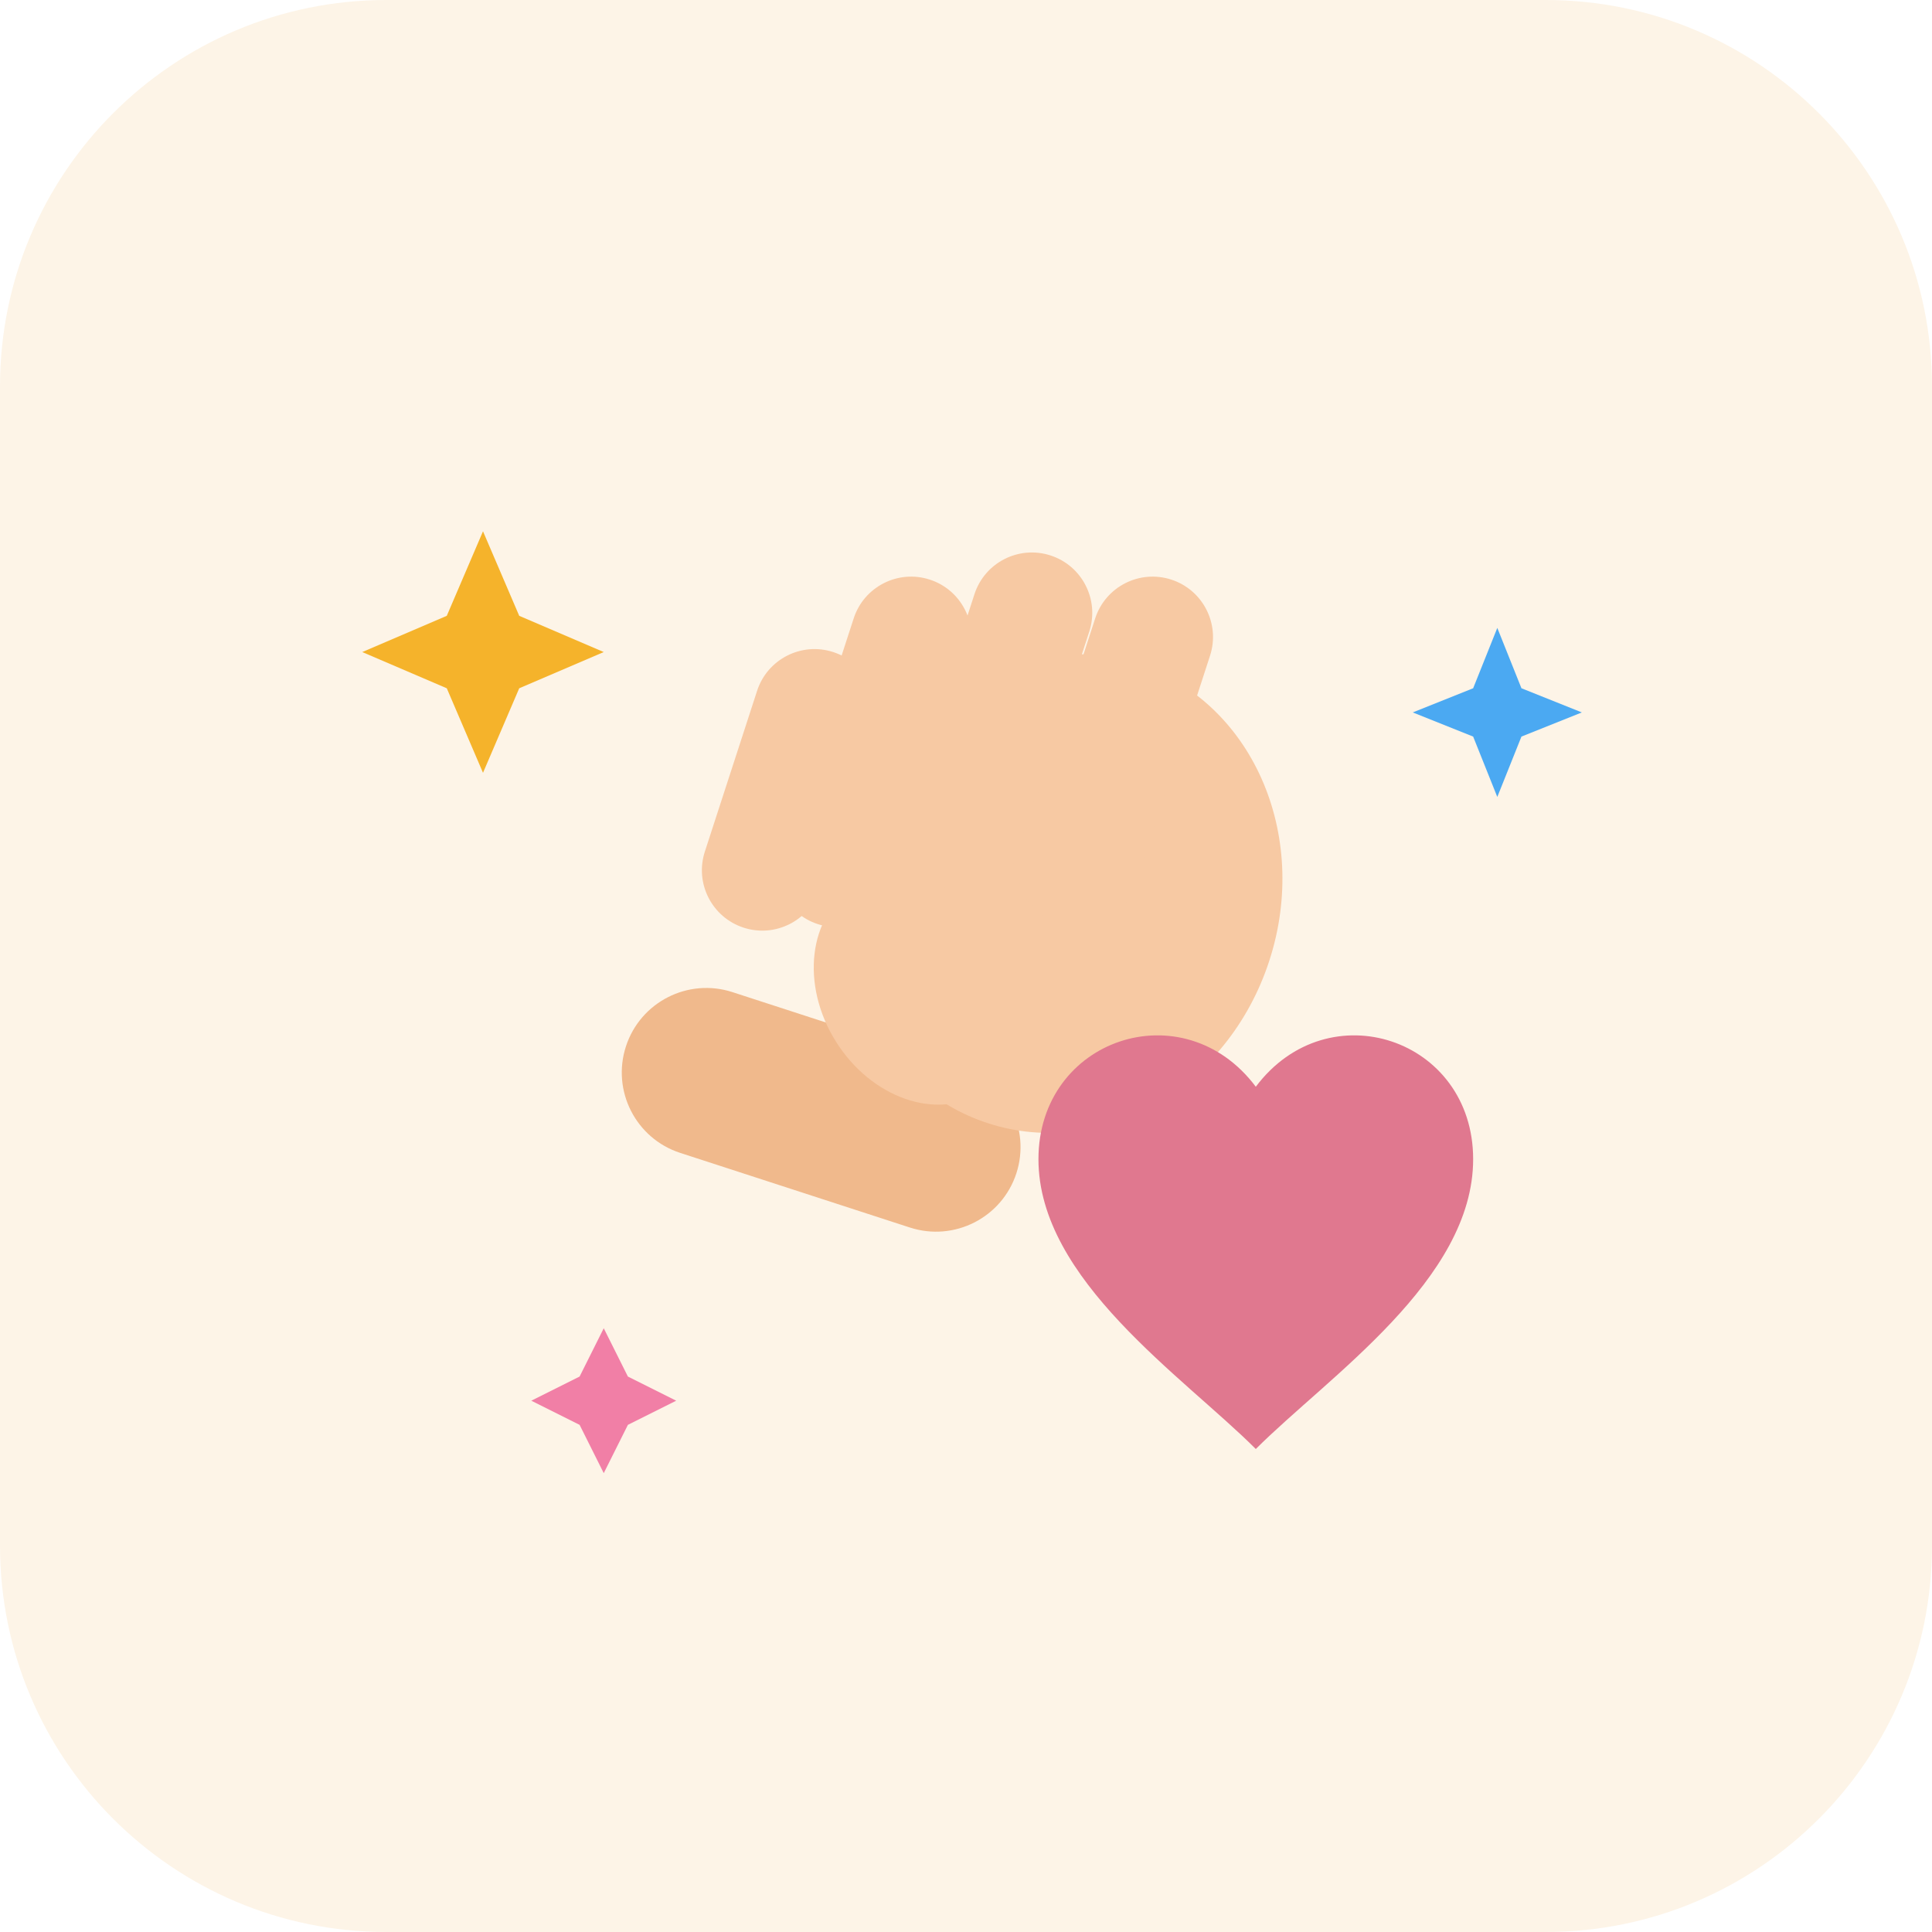
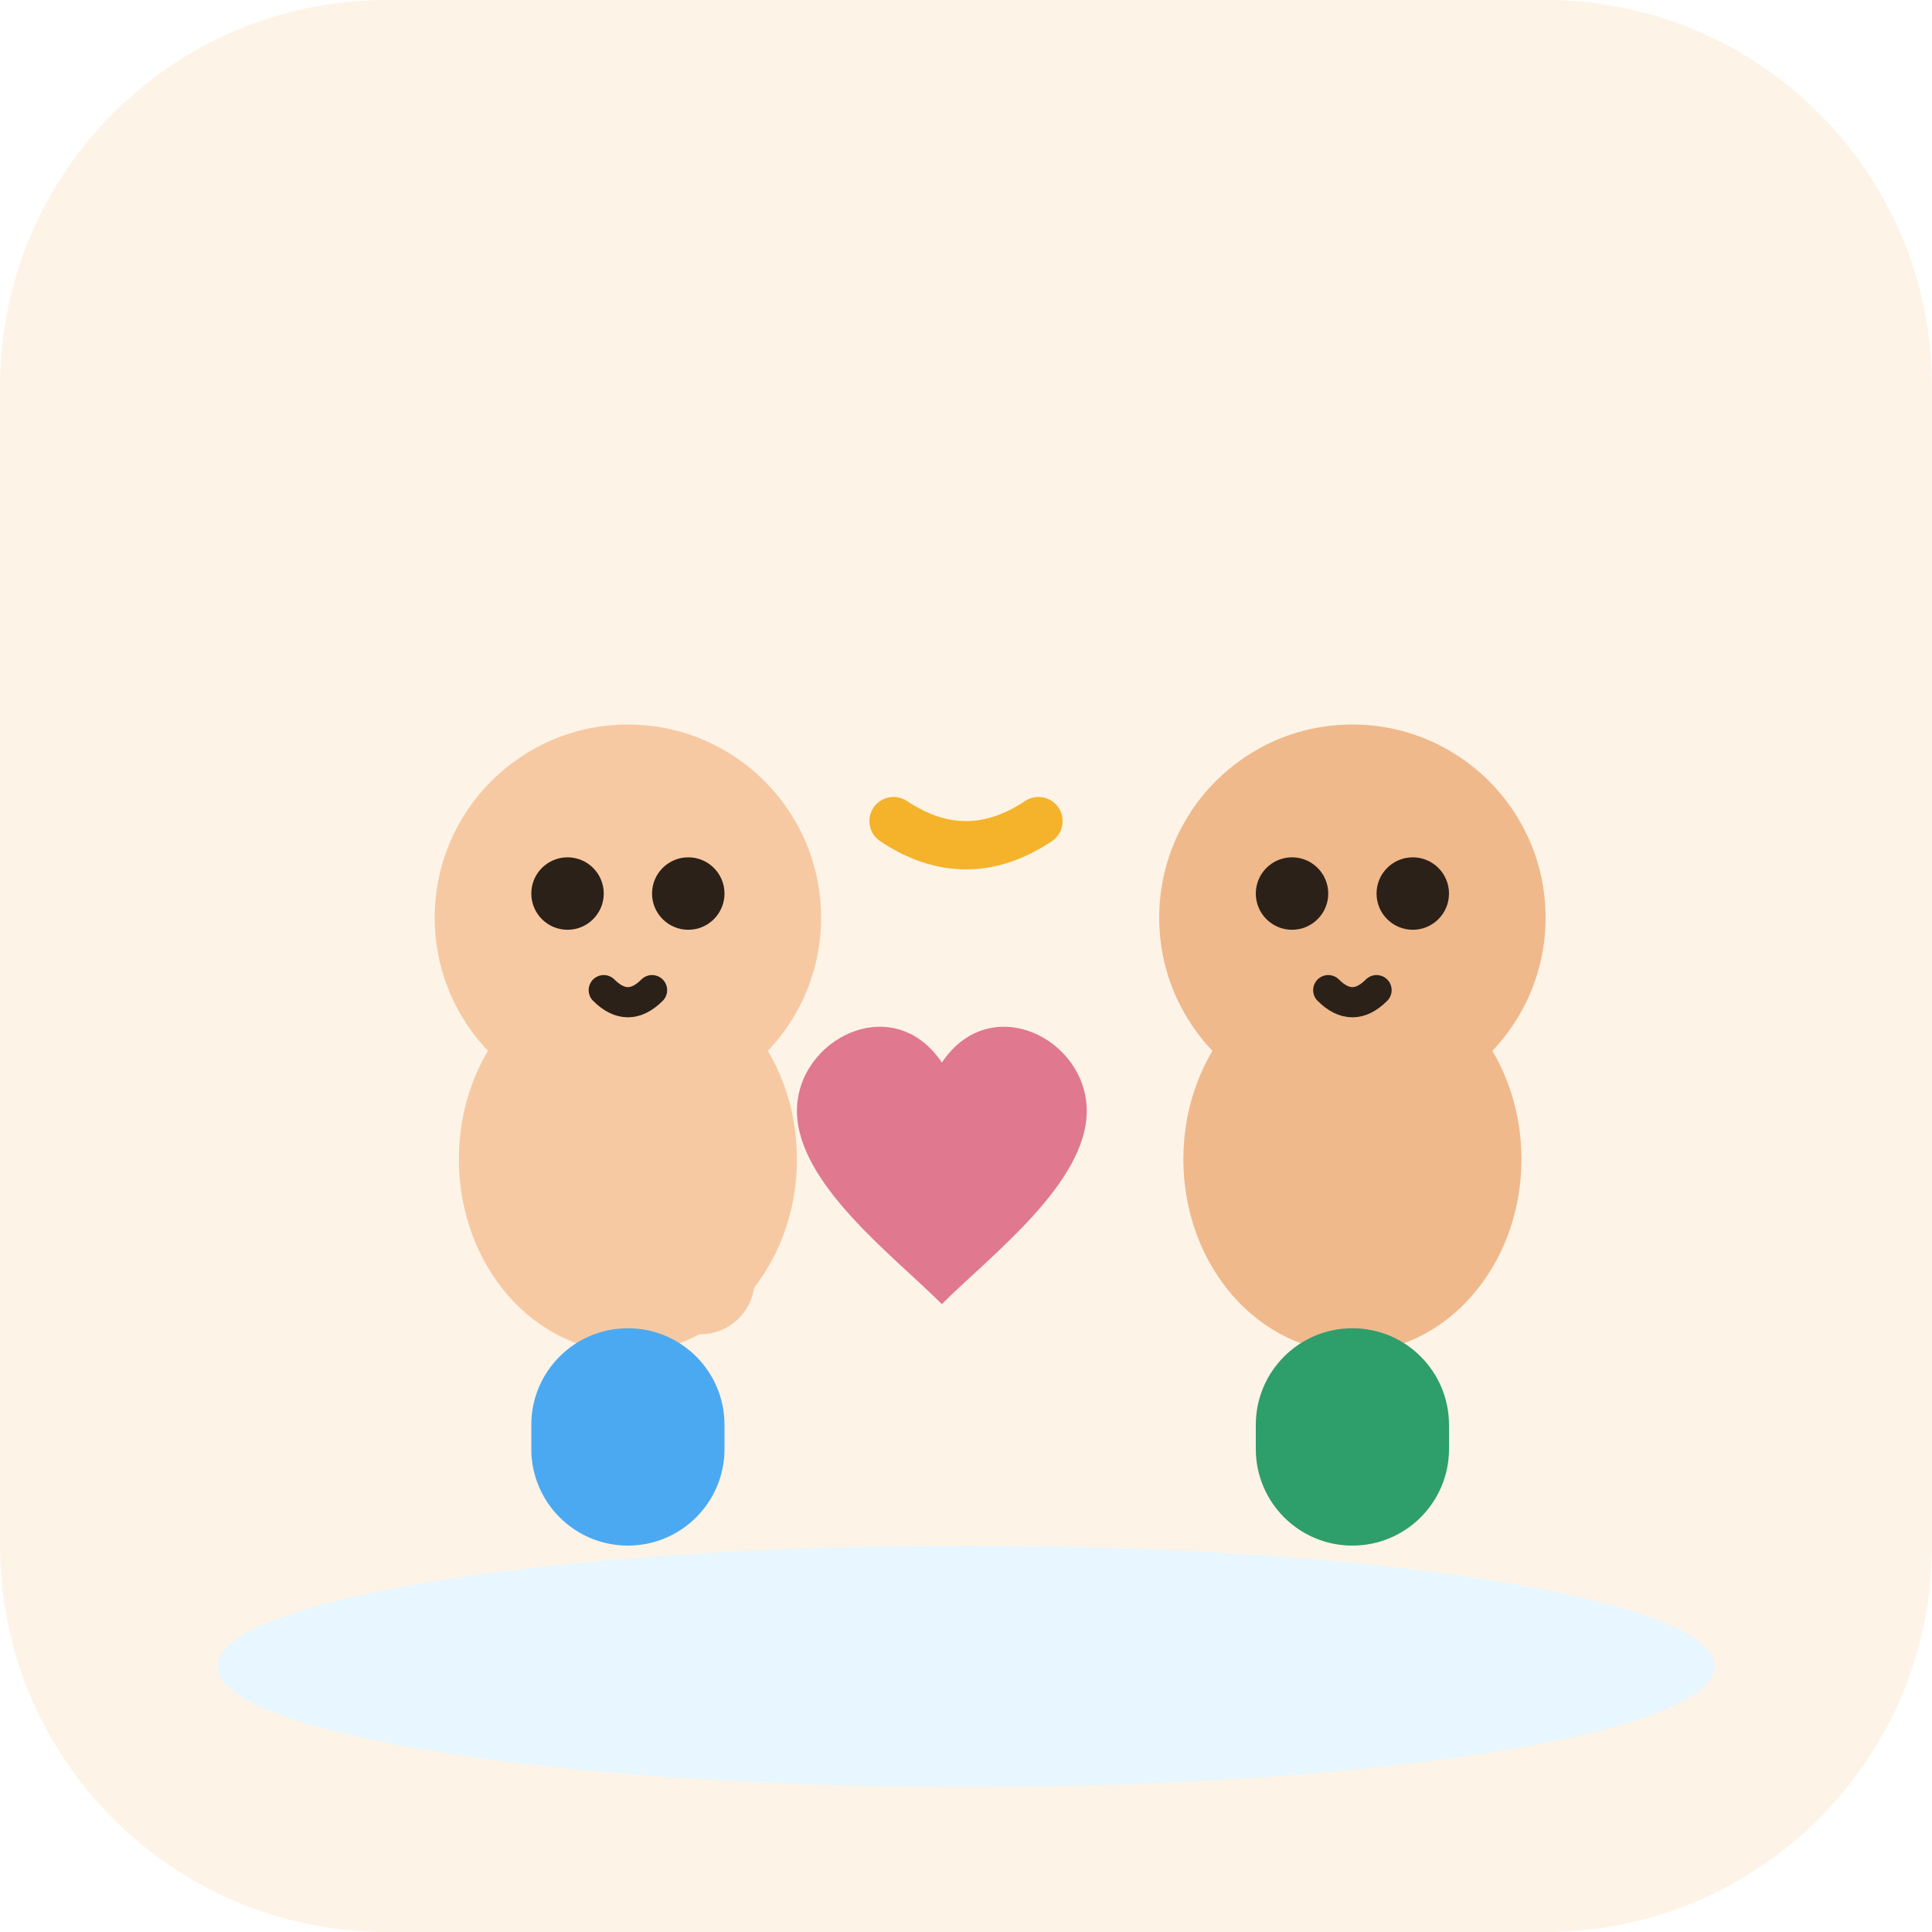
- <svg xmlns="http://www.w3.org/2000/svg" viewBox="0 0 160 160" role="img" aria-label="Mano en el corazon agradeciendo">
+ <svg xmlns="http://www.w3.org/2000/svg" viewBox="0 0 160 160" role="img" aria-label="Uno agradece al otro">
  <rect width="160" height="160" rx="32" fill="#fdf4e7" />
-   <rect x="54" y="80" width="34" height="14" rx="7" fill="#f0b98c" transform="rotate(18 54 80)" />
-   <ellipse cx="88" cy="74" rx="18" ry="20" fill="#f7c9a3" transform="rotate(18 88 74)" />
-   <rect x="92" y="48" width="10" height="30" rx="5" fill="#f7c9a3" transform="rotate(18 97 48)" />
-   <rect x="82" y="46" width="10" height="32" rx="5" fill="#f7c9a3" transform="rotate(18 87 46)" />
-   <rect x="72" y="48" width="10" height="30" rx="5" fill="#f7c9a3" transform="rotate(18 77 48)" />
-   <rect x="64" y="54" width="10" height="24" rx="5" fill="#f7c9a3" transform="rotate(18 69 54)" />
-   <ellipse cx="76" cy="82" rx="8" ry="10" fill="#f7c9a3" transform="rotate(-32 76 82)" />
-   <path d="M104 90c6-8 18-4 18 6 0 10-12 18-18 24-6-6-18-14-18-24 0-10 12-14 18-6z" fill="#e0788f" />
-   <path d="M40 44l3 7 7 3-7 3-3 7-3-7-7-3 7-3z" fill="#f5b32b" />
-   <path d="M124 52l2 5 5 2-5 2-2 5-2-5-5-2 5-2z" fill="#4ba9f2" />
-   <path d="M50 110l2 4 4 2-4 2-2 4-2-4-4-2 4-2z" fill="#f17fa6" />
+   <ellipse cx="80" cy="138" rx="62" ry="10" fill="#e7f6ff" />
+   <ellipse cx="112" cy="96" rx="14" ry="16" fill="#f0b98c" />
+   <circle cx="112" cy="76" r="16" fill="#f0b98c" />
+   <circle cx="107" cy="74" r="3" fill="#2b2118" />
+   <circle cx="117" cy="74" r="3" fill="#2b2118" />
+   <path d="M110 82q2 2 4 0" stroke="#2b2118" stroke-width="2.5" stroke-linecap="round" fill="none" />
+   <rect x="104" y="110" width="16" height="18" rx="8" fill="#2e9e6b" />
+   <ellipse cx="52" cy="96" rx="14" ry="16" fill="#f7c9a3" />
+   <circle cx="52" cy="76" r="16" fill="#f7c9a3" />
+   <circle cx="47" cy="74" r="3" fill="#2b2118" />
+   <circle cx="57" cy="74" r="3" fill="#2b2118" />
+   <path d="M50 82q2 2 4 0" stroke="#2b2118" stroke-width="2.5" stroke-linecap="round" fill="none" />
+   <rect x="44" y="110" width="16" height="18" rx="8" fill="#4ba9f2" />
+   <path d="M58 106q0 -8 -4 -12" stroke="#f7c9a3" stroke-width="9" stroke-linecap="round" fill="none" />
+   <path d="M54 104q0 -6 -2 -10" stroke="#f7c9a3" stroke-width="7" stroke-linecap="round" fill="none" />
+   <path d="M78 88c4-6 12-2 12 4 0 6-8 12-12 16-4-4-12-10-12-16 0-6 8-10 12-4z" fill="#e0788f" />
+   <path d="M74 68q6 4 12 0" stroke="#f5b32b" stroke-width="4" stroke-linecap="round" fill="none" />
</svg>
